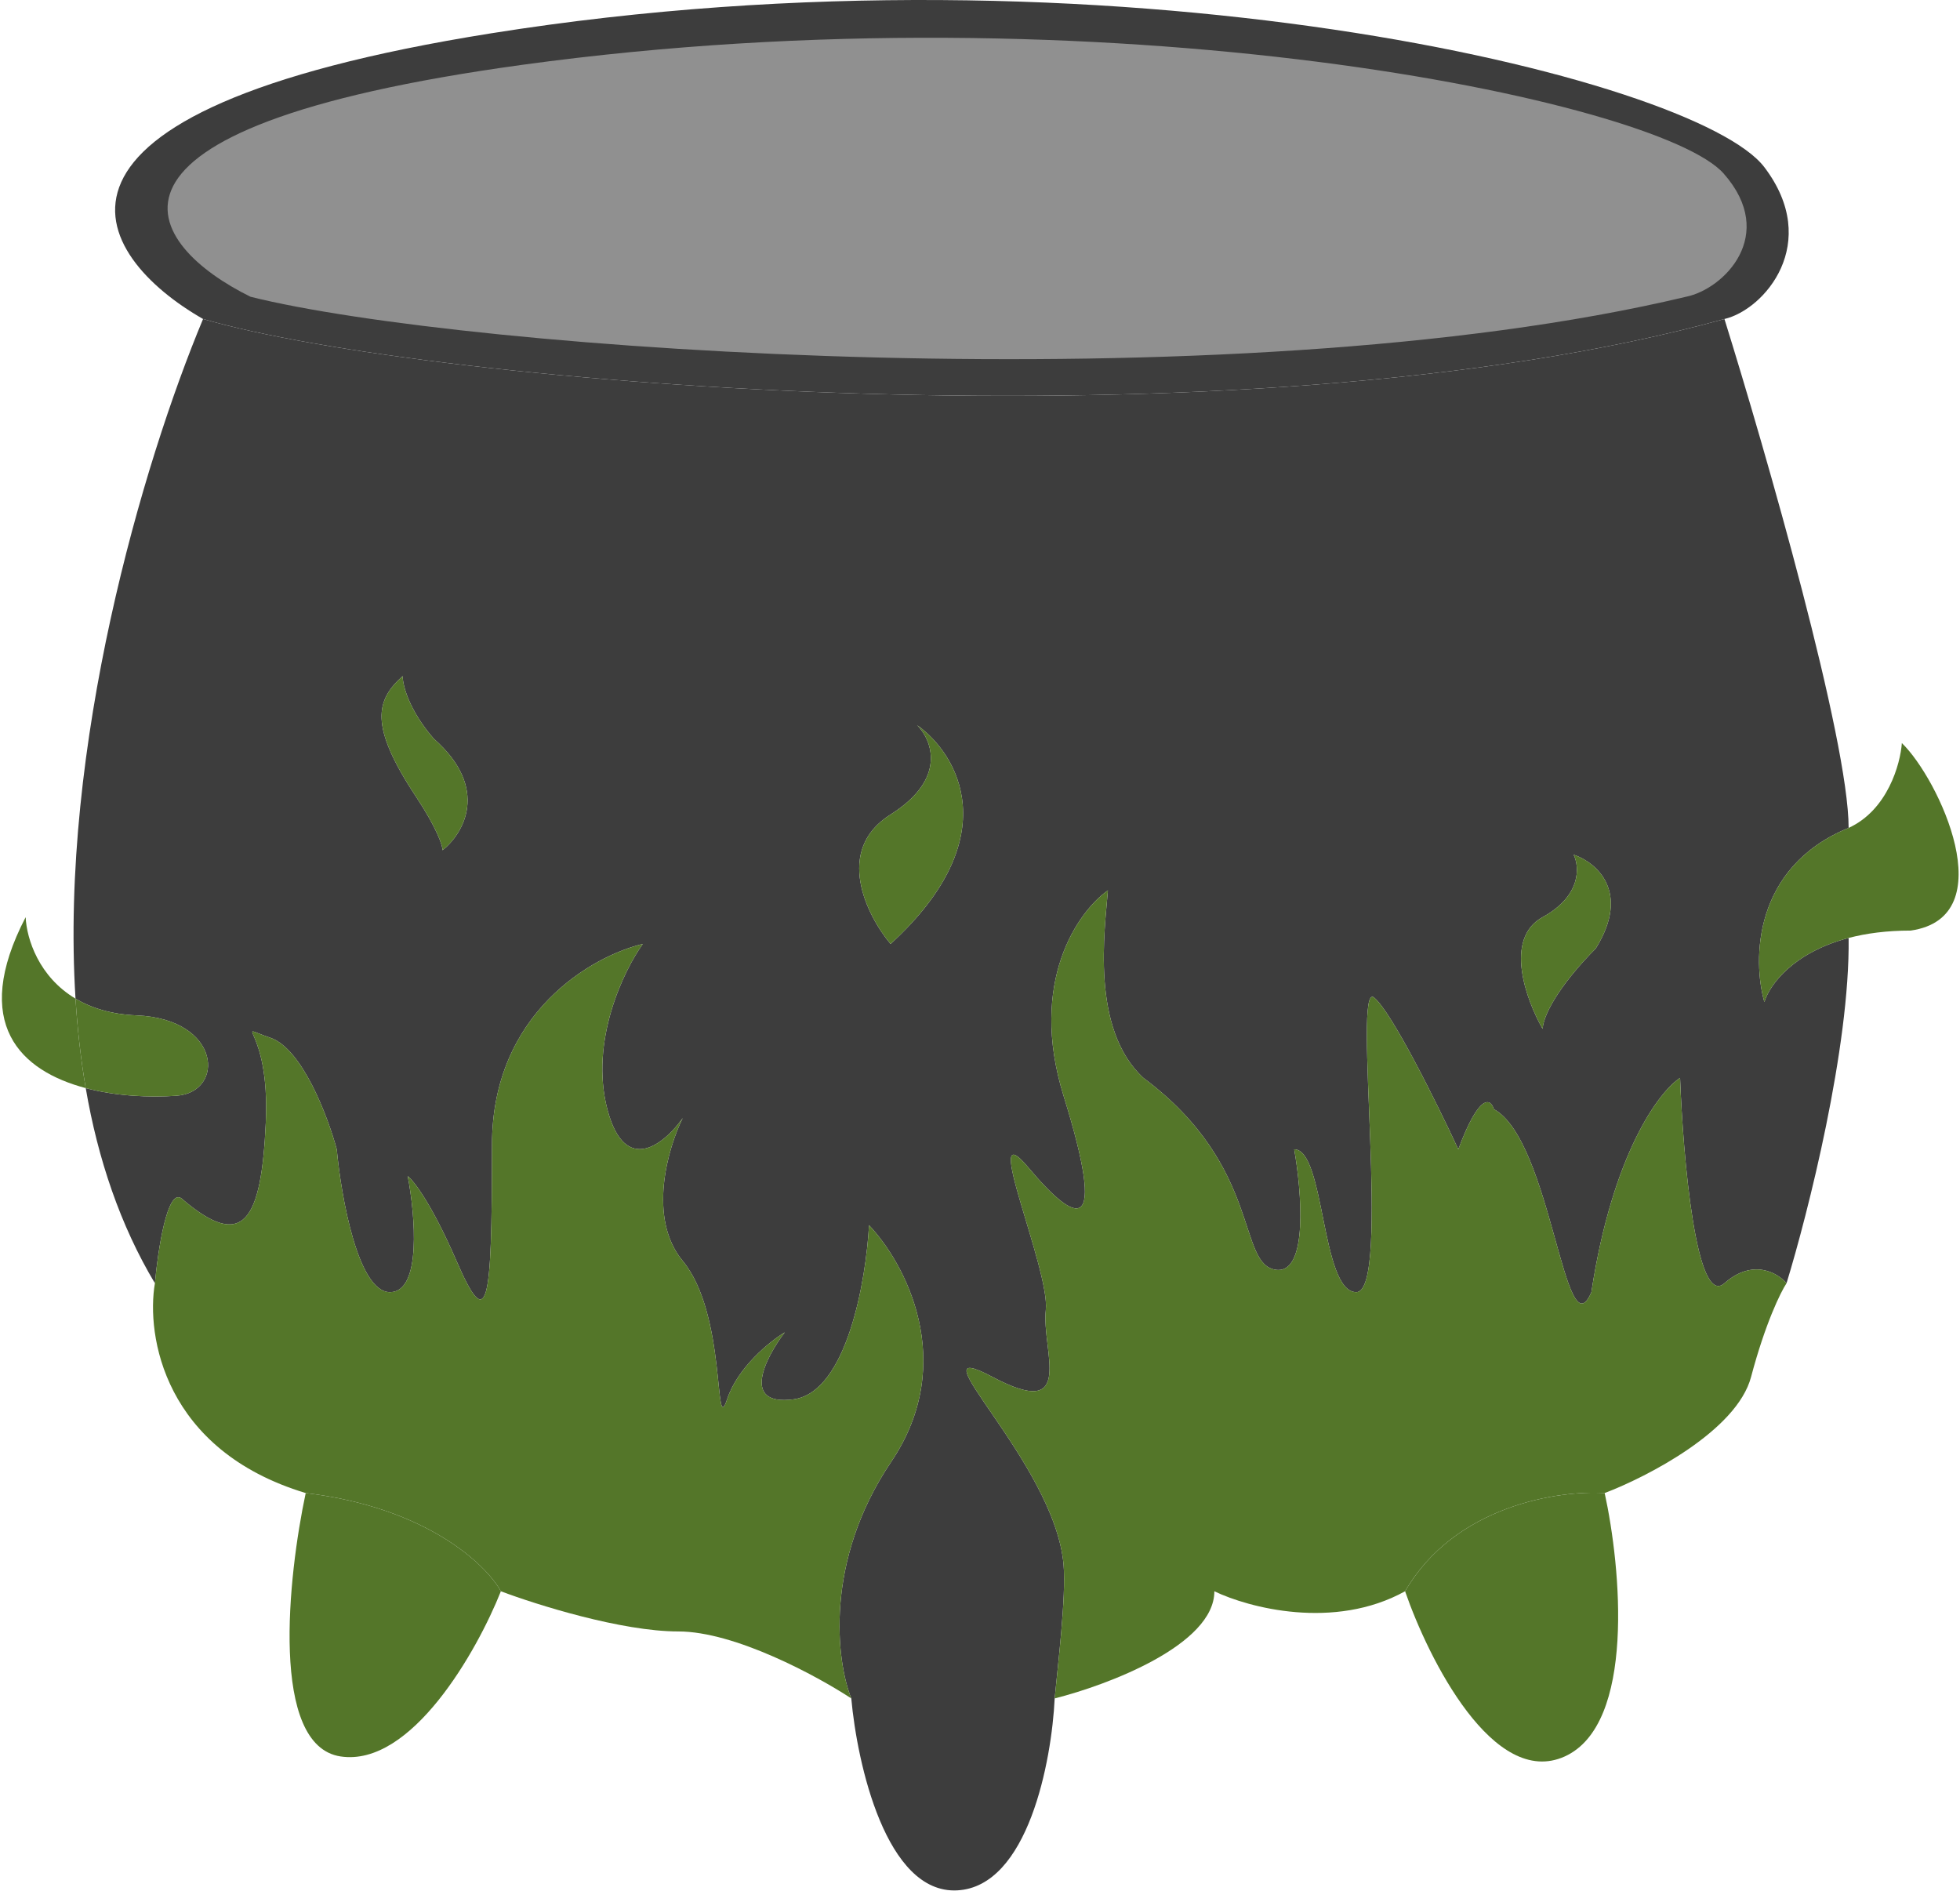
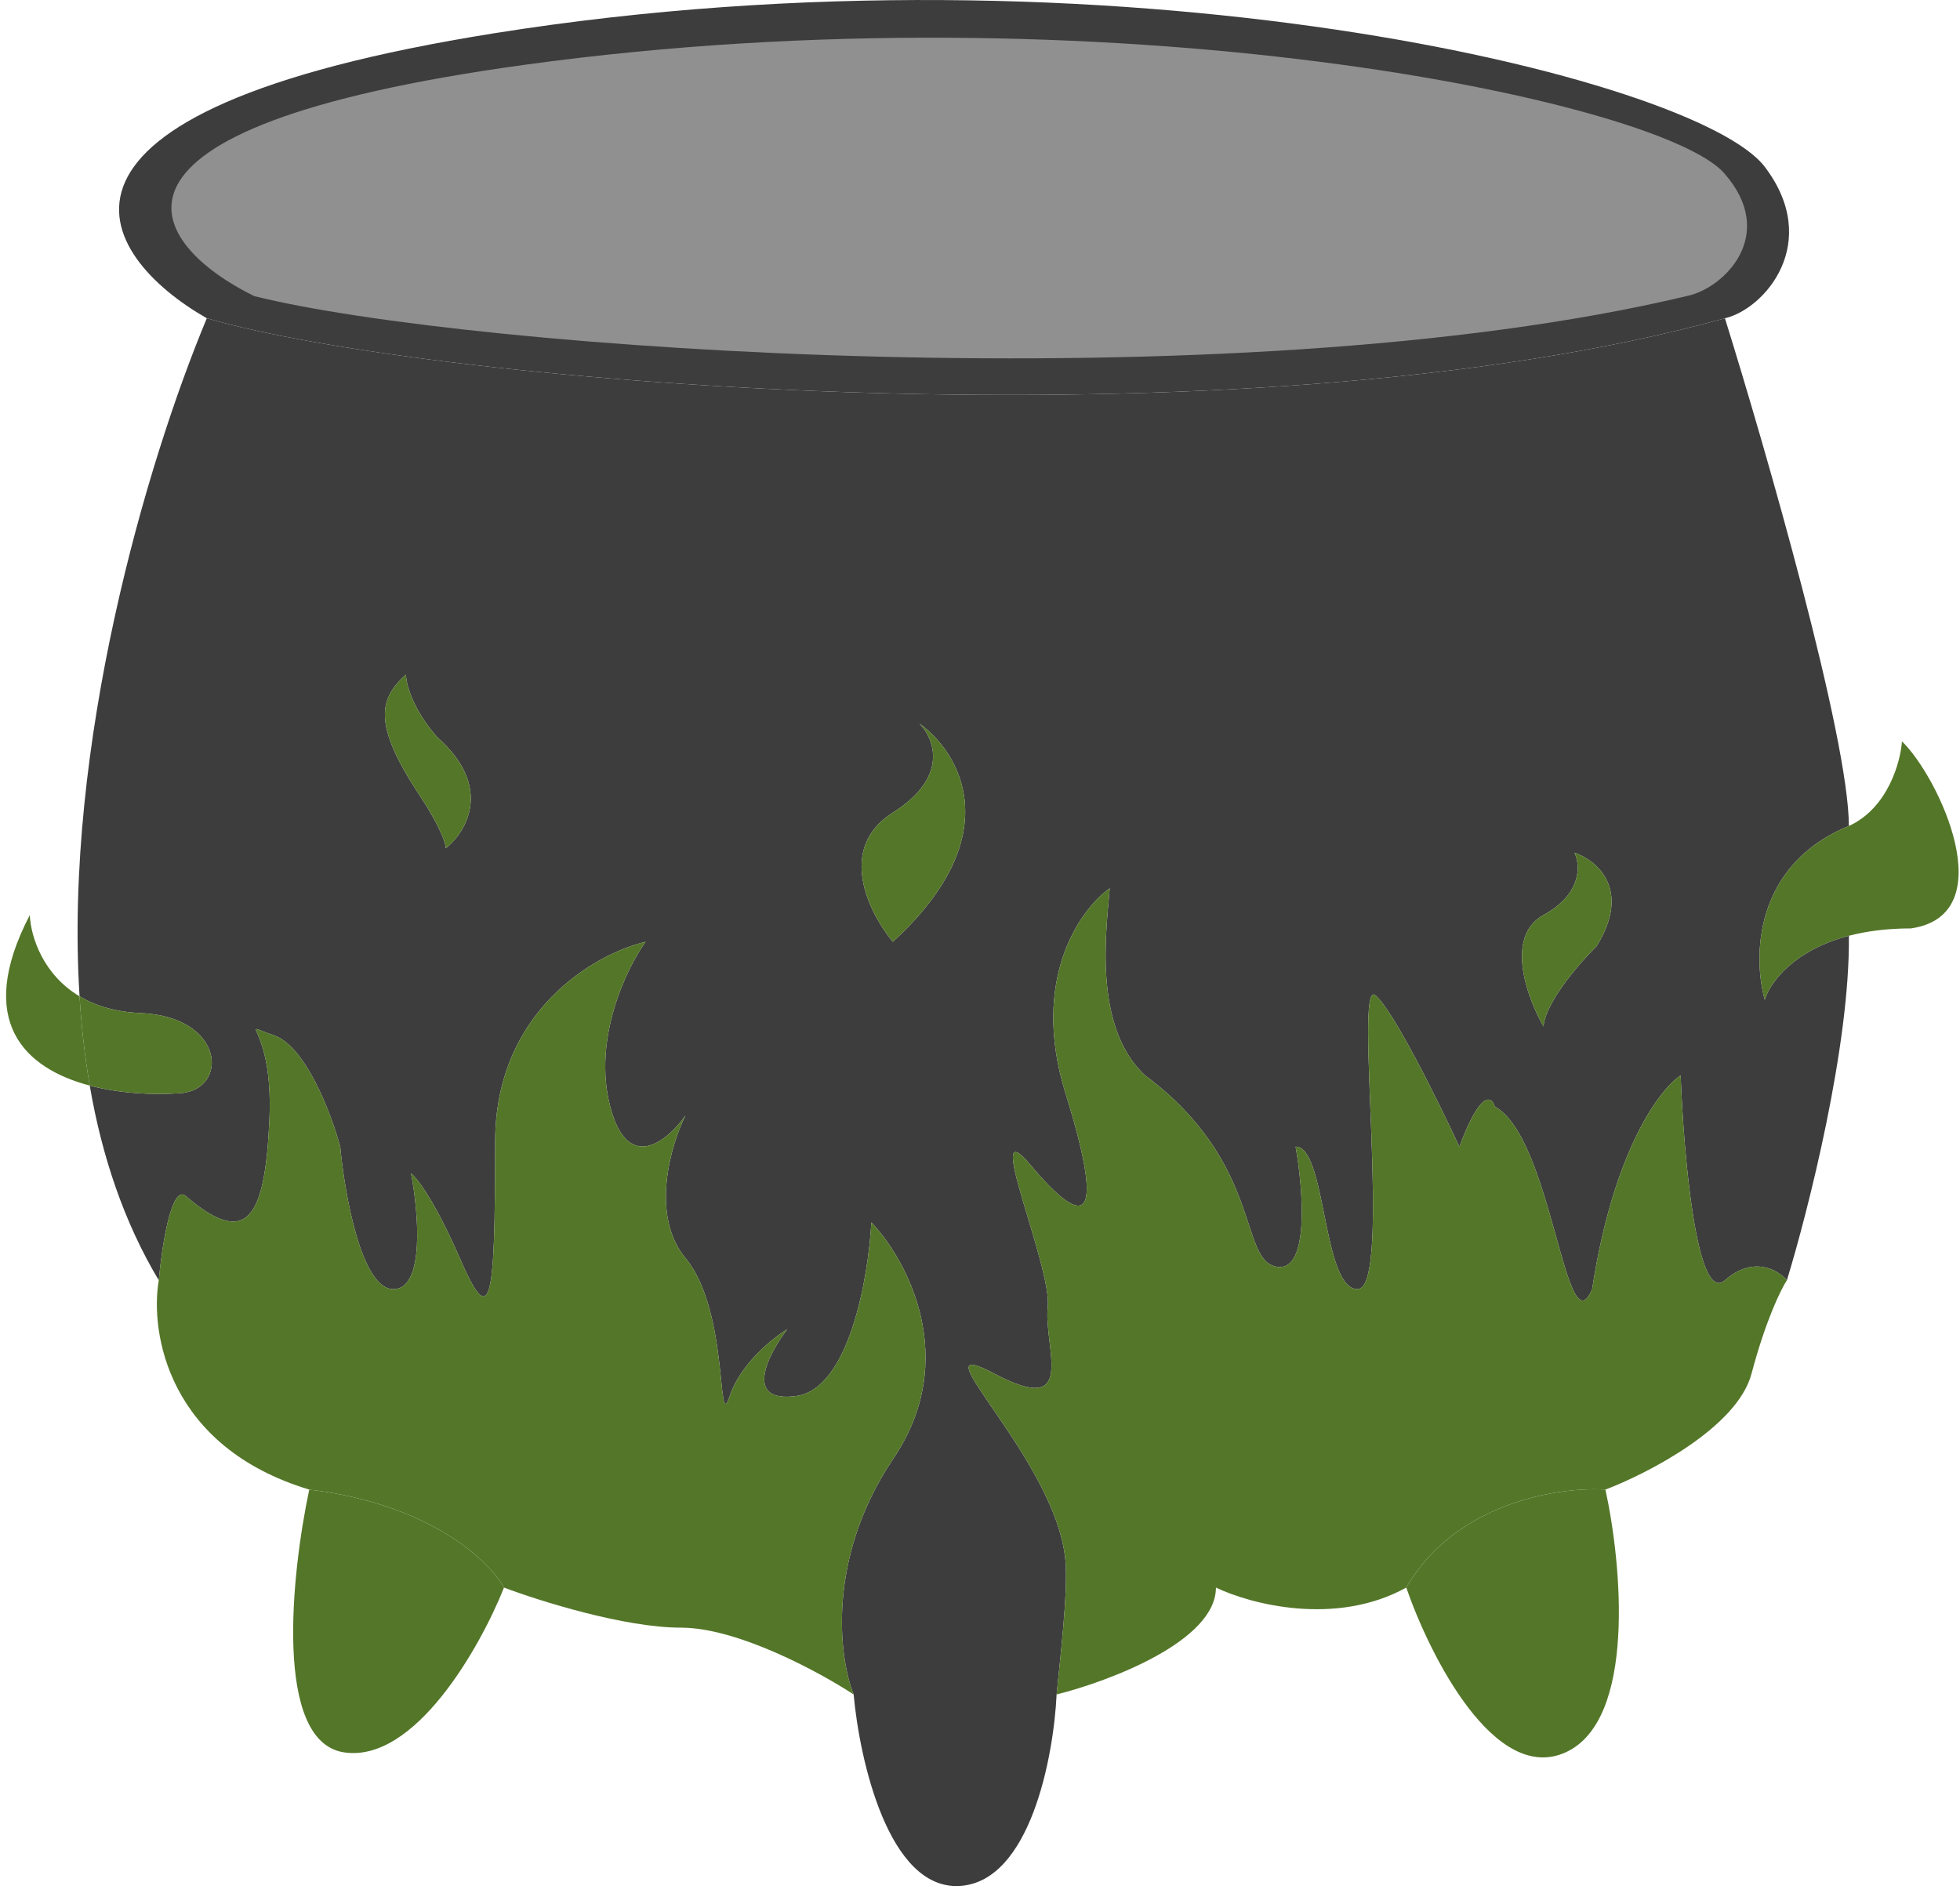
- <svg xmlns="http://www.w3.org/2000/svg" width="310" height="299" viewBox="0 0 310 299" fill="none">
-   <path fill-rule="evenodd" clip-rule="evenodd" d="M32.117 50.452C22.525 73.421 9.448 118.144 11.943 157.948C14.408 159.417 17.571 160.43 21.594 160.599C35.064 161.164 35.625 172.763 27.908 173.308C23.652 173.609 18.365 173.372 13.56 172.1C15.476 183.312 19.029 193.824 24.5 202.963C24.968 197.785 26.464 187.853 28.709 189.548C38.531 198.021 41.337 193.078 42.038 177.544C42.74 162.011 36.426 162.011 42.74 164.129C47.791 165.824 51.86 176.603 53.263 181.781C53.964 189.312 56.63 204.375 61.681 204.375C66.732 204.375 65.657 192.137 64.487 186.017C65.423 186.723 68.276 190.395 72.204 199.433C77.115 210.73 77.817 207.199 77.817 181.075C77.817 160.175 93.718 151.184 101.669 149.302C98.629 153.538 93.25 164.694 96.056 175.426C98.862 186.159 105.176 180.839 107.982 176.838C105.644 181.546 102.37 192.654 107.982 199.433C114.998 207.906 112.893 227.675 114.998 221.321C116.681 216.237 121.779 212.142 124.118 210.73C121.078 214.731 117.102 222.451 125.521 221.321C133.939 220.191 136.979 202.492 137.447 193.784C143.059 199.668 151.618 215.39 140.954 231.206C130.291 247.022 132.302 262.744 134.641 268.628C135.576 278.983 140.153 299.553 151.378 298.989C162.602 298.424 166.344 278.513 166.811 268.628C167.279 263.685 168.652 252.51 168.214 247.445C166.811 231.206 143.661 210.73 156.99 217.79C170.319 224.851 164.707 213.554 165.408 207.199C166.11 200.845 154.885 175.426 162.602 184.605C170.319 193.784 175.23 195.902 168.214 173.308C162.602 155.233 170.553 144.124 175.23 140.829C174.762 146.948 172.423 162.717 180.842 170.484C199.783 184.605 195.574 200.139 201.888 200.845C206.939 201.41 205.863 188.371 204.694 181.781C209.605 181.781 208.903 204.375 214.516 204.375C220.128 204.375 213.814 154.95 217.322 157.774C220.128 160.034 227.377 174.72 230.651 181.781C234.018 172.743 235.795 173.779 236.263 175.426C245.383 180.369 247.488 214.26 251.697 204.375C255.064 182.346 262.454 172.602 265.727 170.484C266.195 182.958 268.253 206.917 272.743 202.963C277.233 199.009 281.161 201.316 282.564 202.963C285.93 191.972 292.606 165.663 292.385 148.349C283.755 150.612 279.942 155.627 279.056 158.481C277.186 151.891 277.232 137.157 292.385 130.944C292.385 117.019 279.29 71.481 272.743 50.452C196.276 71.634 67.662 60.807 32.117 50.452ZM65.791 126.001C58.308 114.704 59.477 110.703 63.686 106.937C63.686 108.35 64.668 112.304 68.597 116.822C77.576 124.73 73.274 131.885 70 134.474C70 133.768 69.158 131.085 65.791 126.001ZM140.855 128.826C131.875 134.474 137.113 144.83 140.855 149.302C159.375 132.356 151.378 119.176 145.064 114.704C147.402 117.058 149.834 123.177 140.855 128.826ZM243.98 145.065C237.806 148.454 241.407 158.245 243.98 162.717C244.214 159.893 247.487 154.95 252.398 150.008C258.01 140.97 252.398 136.357 248.89 135.18C249.826 137.063 250.153 141.676 243.98 145.065Z" fill="#3D3D3D" />
-   <path d="M166.811 268.628C175.23 266.509 192.067 260.155 192.067 251.682C197.445 254.271 211.008 257.895 222.232 251.682C230.09 238.125 246.552 235.678 253.801 236.148C260.583 233.559 274.707 226.263 276.952 217.79C279.197 209.318 281.629 204.375 282.564 202.963C281.161 201.316 277.233 199.009 272.743 202.963C268.253 206.917 266.195 182.958 265.727 170.484C262.454 172.602 255.064 182.346 251.697 204.375C247.488 214.26 245.383 180.369 236.263 175.426C235.795 173.779 234.018 172.743 230.651 181.781C227.377 174.72 220.128 160.034 217.322 157.774C213.814 154.95 220.128 204.375 214.516 204.375C208.903 204.375 209.605 181.781 204.694 181.781C205.863 188.371 206.939 201.41 201.888 200.845C195.574 200.139 199.783 184.605 180.842 170.484C172.423 162.717 174.762 146.948 175.23 140.829C170.553 144.124 162.602 155.233 168.214 173.308C175.23 195.902 170.319 193.784 162.602 184.605C154.885 175.426 166.11 200.845 165.408 207.199C164.707 213.554 170.319 224.851 156.99 217.79C143.661 210.73 166.811 231.206 168.214 247.445C168.652 252.51 167.279 263.685 166.811 268.628Z" fill="#547629" />
-   <path d="M292.385 130.944C277.232 137.157 277.186 151.891 279.056 158.481C279.942 155.627 283.755 150.612 292.385 148.349C295.146 147.626 298.399 147.183 302.207 147.183C316.939 145.065 306.65 123.177 300.804 117.528C300.57 120.823 298.559 128.12 292.385 130.944Z" fill="#547629" />
-   <path d="M243.98 162.717C241.407 158.245 237.806 148.454 243.98 145.065C250.153 141.676 249.826 137.063 248.89 135.18C252.398 136.357 258.01 140.97 252.398 150.008C247.487 154.95 244.214 159.893 243.98 162.717Z" fill="#547629" />
-   <path d="M140.855 149.302C137.113 144.83 131.875 134.474 140.855 128.826C149.834 123.177 147.402 117.058 145.064 114.704C151.378 119.176 159.375 132.356 140.855 149.302Z" fill="#547629" />
-   <path d="M63.686 106.937C59.477 110.703 58.308 114.704 65.791 126.001C69.158 131.085 70 133.768 70 134.474C73.274 131.885 77.576 124.73 68.597 116.822C64.668 112.304 63.686 108.35 63.686 106.937Z" fill="#547629" />
-   <path d="M27.908 173.308C35.625 172.763 35.064 161.164 21.594 160.599C17.571 160.43 14.408 159.417 11.943 157.948C12.244 162.753 12.772 167.486 13.56 172.1C18.365 173.372 23.652 173.609 27.908 173.308Z" fill="#547629" />
-   <path d="M4.056 145.065C-4.73 161.982 3.32 169.391 13.56 172.1C12.772 167.486 12.244 162.753 11.943 157.948C6.155 154.498 4.22 148.531 4.056 145.065Z" fill="#547629" />
-   <path d="M24.5 202.963C23.097 211.201 25.903 229.37 48.352 236.148C67.434 238.408 76.881 247.445 79.22 251.682C84.832 253.8 98.301 258.036 107.281 258.036C116.26 258.036 129.262 265.097 134.641 268.628C132.302 262.744 130.291 247.022 140.954 231.206C151.618 215.39 143.059 199.668 137.447 193.784C136.979 202.492 133.939 220.191 125.521 221.321C117.102 222.451 121.078 214.731 124.118 210.73C121.779 212.142 116.681 216.237 114.998 221.321C112.893 227.675 114.998 207.906 107.982 199.433C102.37 192.654 105.644 181.546 107.982 176.838C105.176 180.839 98.862 186.159 96.056 175.426C93.25 164.694 98.629 153.538 101.669 149.302C93.718 151.184 77.817 160.175 77.817 181.075C77.817 207.199 77.115 210.73 72.204 199.433C68.276 190.395 65.423 186.723 64.487 186.017C65.657 192.137 66.732 204.375 61.681 204.375C56.63 204.375 53.964 189.312 53.263 181.781C51.86 176.603 47.791 165.824 42.74 164.129C36.426 162.011 42.74 162.011 42.038 177.544C41.337 193.078 38.531 198.021 28.709 189.548C26.464 187.853 24.968 197.785 24.5 202.963Z" fill="#547629" />
-   <path d="M48.352 236.148C45.546 249.328 42.64 276.112 53.865 277.806C65.089 279.501 75.478 261.096 79.22 251.682C76.881 247.445 67.434 238.408 48.352 236.148Z" fill="#547629" />
-   <path d="M222.232 251.682C225.974 262.508 236.263 282.89 247.488 277.806C258.712 272.723 256.374 247.916 253.801 236.148C246.552 235.678 230.09 238.125 222.232 251.682Z" fill="#547629" />
-   <path d="M32.117 50.452C67.662 60.807 196.276 71.634 272.743 50.452C279.056 48.988 288.176 38.448 279.056 26.445C268.192 12.146 175.23 -10.27 77.717 5.263C-0.293 17.69 14.813 40.567 32.117 50.452Z" fill="#3D3D3D" />
-   <path d="M39.63 46.939C73.166 55.347 194.514 64.138 266.66 46.939C272.617 45.75 281.222 37.192 272.617 27.446C262.366 15.835 174.657 -2.367 82.654 10.246C9.051 20.337 23.304 38.912 39.63 46.939Z" fill="#909090" />
+ <svg xmlns="http://www.w3.org/2000/svg" width="233" height="225" viewBox="0 0 233 225" fill="none">
+   <path fill-rule="evenodd" clip-rule="evenodd" d="M24.586 37.841C17.393 55.068 7.585 88.61 9.456 118.463C11.304 119.565 13.677 120.324 16.694 120.451C26.796 120.875 27.217 129.574 21.43 129.983C18.237 130.208 14.272 130.031 10.669 129.077C12.105 137.486 14.77 145.37 18.873 152.224C19.224 148.341 20.347 140.892 22.03 142.163C29.397 148.517 31.501 144.81 32.027 133.16C32.553 121.51 27.818 121.51 32.553 123.099C36.342 124.37 39.393 132.454 40.446 136.338C40.972 141.986 42.971 153.283 46.76 153.283C50.548 153.283 49.741 144.104 48.864 139.515C49.566 140.044 51.705 142.798 54.652 149.576C58.335 158.049 58.861 155.402 58.861 135.808C58.861 120.133 70.787 113.39 76.75 111.978C74.47 115.155 70.436 123.522 72.541 131.572C74.645 139.621 79.381 135.632 81.485 132.631C79.731 136.161 77.276 144.493 81.485 149.576C86.747 155.931 85.168 170.759 86.747 165.993C88.01 162.18 91.833 159.108 93.587 158.049C91.307 161.05 88.325 166.84 94.639 165.993C100.953 165.145 103.233 151.871 103.584 145.34C107.793 149.753 114.212 161.544 106.214 173.406C98.217 185.268 99.725 197.06 101.479 201.473C102.181 209.239 105.613 224.667 114.032 224.243C122.45 223.82 125.256 208.886 125.607 201.473C125.958 197.766 126.988 189.384 126.659 185.586C125.607 173.406 108.244 158.049 118.241 163.345C128.238 168.64 124.029 160.168 124.555 155.402C125.081 150.636 116.663 131.572 122.45 138.456C128.238 145.34 131.921 146.929 126.659 129.983C122.45 116.426 128.413 108.095 131.921 105.624C131.57 110.213 129.816 122.04 136.13 127.865C150.336 138.456 147.179 150.106 151.915 150.636C155.703 151.059 154.896 141.28 154.019 136.338C157.702 136.338 157.176 153.283 161.385 153.283C165.594 153.283 160.859 116.215 163.49 118.333C165.594 120.027 171.031 131.042 173.487 136.338C176.012 129.559 177.345 130.336 177.696 131.572C184.536 135.279 186.114 160.697 189.271 153.283C191.797 136.761 197.339 129.453 199.794 127.865C200.145 137.22 201.688 155.19 205.056 152.224C208.423 149.259 211.369 150.989 212.422 152.224C214.946 143.981 219.953 124.249 219.788 111.264C213.315 112.961 210.455 116.722 209.791 118.862C208.388 113.92 208.423 102.87 219.788 98.21C219.788 87.766 209.966 53.612 205.056 37.841C147.705 53.727 51.245 45.608 24.586 37.841ZM49.842 94.503C44.229 86.03 45.106 83.029 48.263 80.205C48.263 81.264 49 84.23 51.946 87.619C58.681 93.55 55.454 98.916 52.998 100.858C52.998 100.328 52.367 98.316 49.842 94.503ZM106.14 96.621C99.405 100.858 103.333 108.624 106.14 111.978C120.03 99.269 114.032 89.384 109.296 86.03C111.05 87.795 112.874 92.385 106.14 96.621ZM183.483 108.801C178.853 111.343 181.554 118.686 183.483 122.04C183.659 119.921 186.114 116.214 189.797 112.508C194.006 105.729 189.797 102.27 187.166 101.387C187.868 102.799 188.114 106.259 183.483 108.801Z" fill="#3D3D3D" />
+   <path d="M125.607 201.473C131.921 199.884 144.548 195.118 144.548 188.763C148.582 190.705 158.754 193.423 167.173 188.763C173.066 178.596 185.413 176.76 190.85 177.113C195.936 175.171 206.529 169.699 208.212 163.345C209.896 156.99 211.72 153.283 212.422 152.224C211.369 150.989 208.423 149.259 205.056 152.224C201.688 155.19 200.145 137.22 199.794 127.865C197.339 129.453 191.797 136.761 189.271 153.283C186.114 160.697 184.536 135.279 177.696 131.572C177.345 130.336 176.012 129.559 173.487 136.338C171.031 131.042 165.594 120.027 163.49 118.333C160.859 116.215 165.594 153.283 161.385 153.283C157.176 153.283 157.702 136.338 154.019 136.338C154.896 141.28 155.703 151.059 151.915 150.636C147.179 150.106 150.336 138.456 136.13 127.865C129.816 122.04 131.57 110.213 131.921 105.624C128.413 108.095 122.45 116.426 126.659 129.983C131.921 146.929 128.238 145.34 122.45 138.456C116.663 131.572 125.081 150.636 124.555 155.402C124.029 160.168 128.238 168.64 118.241 163.345C108.244 158.049 125.607 173.406 126.659 185.586C126.988 189.384 125.958 197.766 125.607 201.473Z" fill="#547629" />
+   <path d="M219.788 98.21C208.423 102.87 208.388 113.92 209.791 118.862C210.455 116.722 213.315 112.961 219.788 111.264C221.858 110.721 224.298 110.39 227.154 110.39C238.203 108.801 230.486 92.385 226.101 88.148C225.926 90.62 224.418 96.092 219.788 98.21Z" fill="#547629" />
+   <path d="M183.483 122.04C181.554 118.686 178.853 111.343 183.483 108.801C188.114 106.259 187.868 102.799 187.166 101.387C189.797 102.27 194.006 105.729 189.797 112.508C186.114 116.214 183.659 119.921 183.483 122.04Z" fill="#547629" />
+   <path d="M106.14 111.978C103.333 108.624 99.405 100.858 106.14 96.621C112.874 92.385 111.05 87.795 109.296 86.03C114.032 89.384 120.03 99.269 106.14 111.978Z" fill="#547629" />
+   <path d="M48.263 80.205C45.106 83.029 44.229 86.03 49.842 94.503C52.367 98.316 52.998 100.328 52.998 100.858C55.454 98.916 58.681 93.55 51.946 87.619C49 84.23 48.263 81.264 48.263 80.205Z" fill="#547629" />
+   <path d="M21.43 129.983C27.217 129.574 26.796 120.875 16.694 120.451C13.677 120.324 11.304 119.565 9.456 118.463C9.681 122.067 10.077 125.616 10.669 129.077C14.272 130.031 18.237 130.208 21.43 129.983Z" fill="#547629" />
+   <path d="M3.541 108.801C-3.049 121.489 2.988 127.045 10.669 129.077C10.077 125.616 9.681 122.067 9.456 118.463C5.115 115.876 3.664 111.401 3.541 108.801Z" fill="#547629" />
+   <path d="M18.873 152.224C17.821 158.402 19.926 172.029 36.763 177.113C51.074 178.808 58.159 185.586 59.913 188.763C64.122 190.352 74.225 193.529 80.959 193.529C87.694 193.529 97.445 198.825 101.479 201.473C99.725 197.06 98.217 185.268 106.214 173.406C114.212 161.544 107.793 149.753 103.584 145.34C103.233 151.871 100.953 165.145 94.639 165.993C88.325 166.84 91.307 161.05 93.587 158.049C91.833 159.108 88.01 162.18 86.747 165.993C85.168 170.759 86.747 155.931 81.485 149.576C77.276 144.493 79.731 136.161 81.485 132.631C79.381 135.632 74.645 139.621 72.541 131.572C70.436 123.522 74.47 115.155 76.75 111.978C70.787 113.39 58.861 120.133 58.861 135.808C58.861 155.402 58.335 158.049 54.652 149.576C51.705 142.798 49.566 140.044 48.864 139.515C49.741 144.104 50.548 153.283 46.76 153.283C42.971 153.283 40.972 141.986 40.446 136.338C39.393 132.454 36.342 124.37 32.553 123.099C27.818 121.51 32.553 121.51 32.027 133.16C31.501 144.81 29.397 148.517 22.03 142.163C20.347 140.892 19.224 148.341 18.873 152.224Z" fill="#547629" />
+   <path d="M36.763 177.113C34.658 186.998 32.479 207.086 40.897 208.357C49.316 209.628 57.107 195.824 59.913 188.763C58.159 185.586 51.074 178.808 36.763 177.113Z" fill="#547629" />
+   <path d="M167.173 188.763C169.979 196.883 177.696 212.17 186.114 208.357C194.533 204.544 192.779 185.939 190.85 177.113C185.413 176.76 173.066 178.596 167.173 188.763Z" fill="#547629" />
+   <path d="M24.586 37.841C51.245 45.608 147.705 53.727 205.056 37.841C209.791 36.743 216.631 28.838 209.791 19.836C201.642 9.111 131.921 -7.701 58.786 3.949C0.278 13.27 11.608 30.427 24.586 37.841Z" fill="#3D3D3D" />
+   <path d="M30.22 35.207C55.373 41.513 146.383 48.106 200.493 35.207C204.96 34.315 211.414 27.897 204.96 20.587C197.272 11.879 131.49 -1.772 62.488 7.688C7.286 15.255 17.975 29.187 30.22 35.207Z" fill="#909090" />
</svg>
